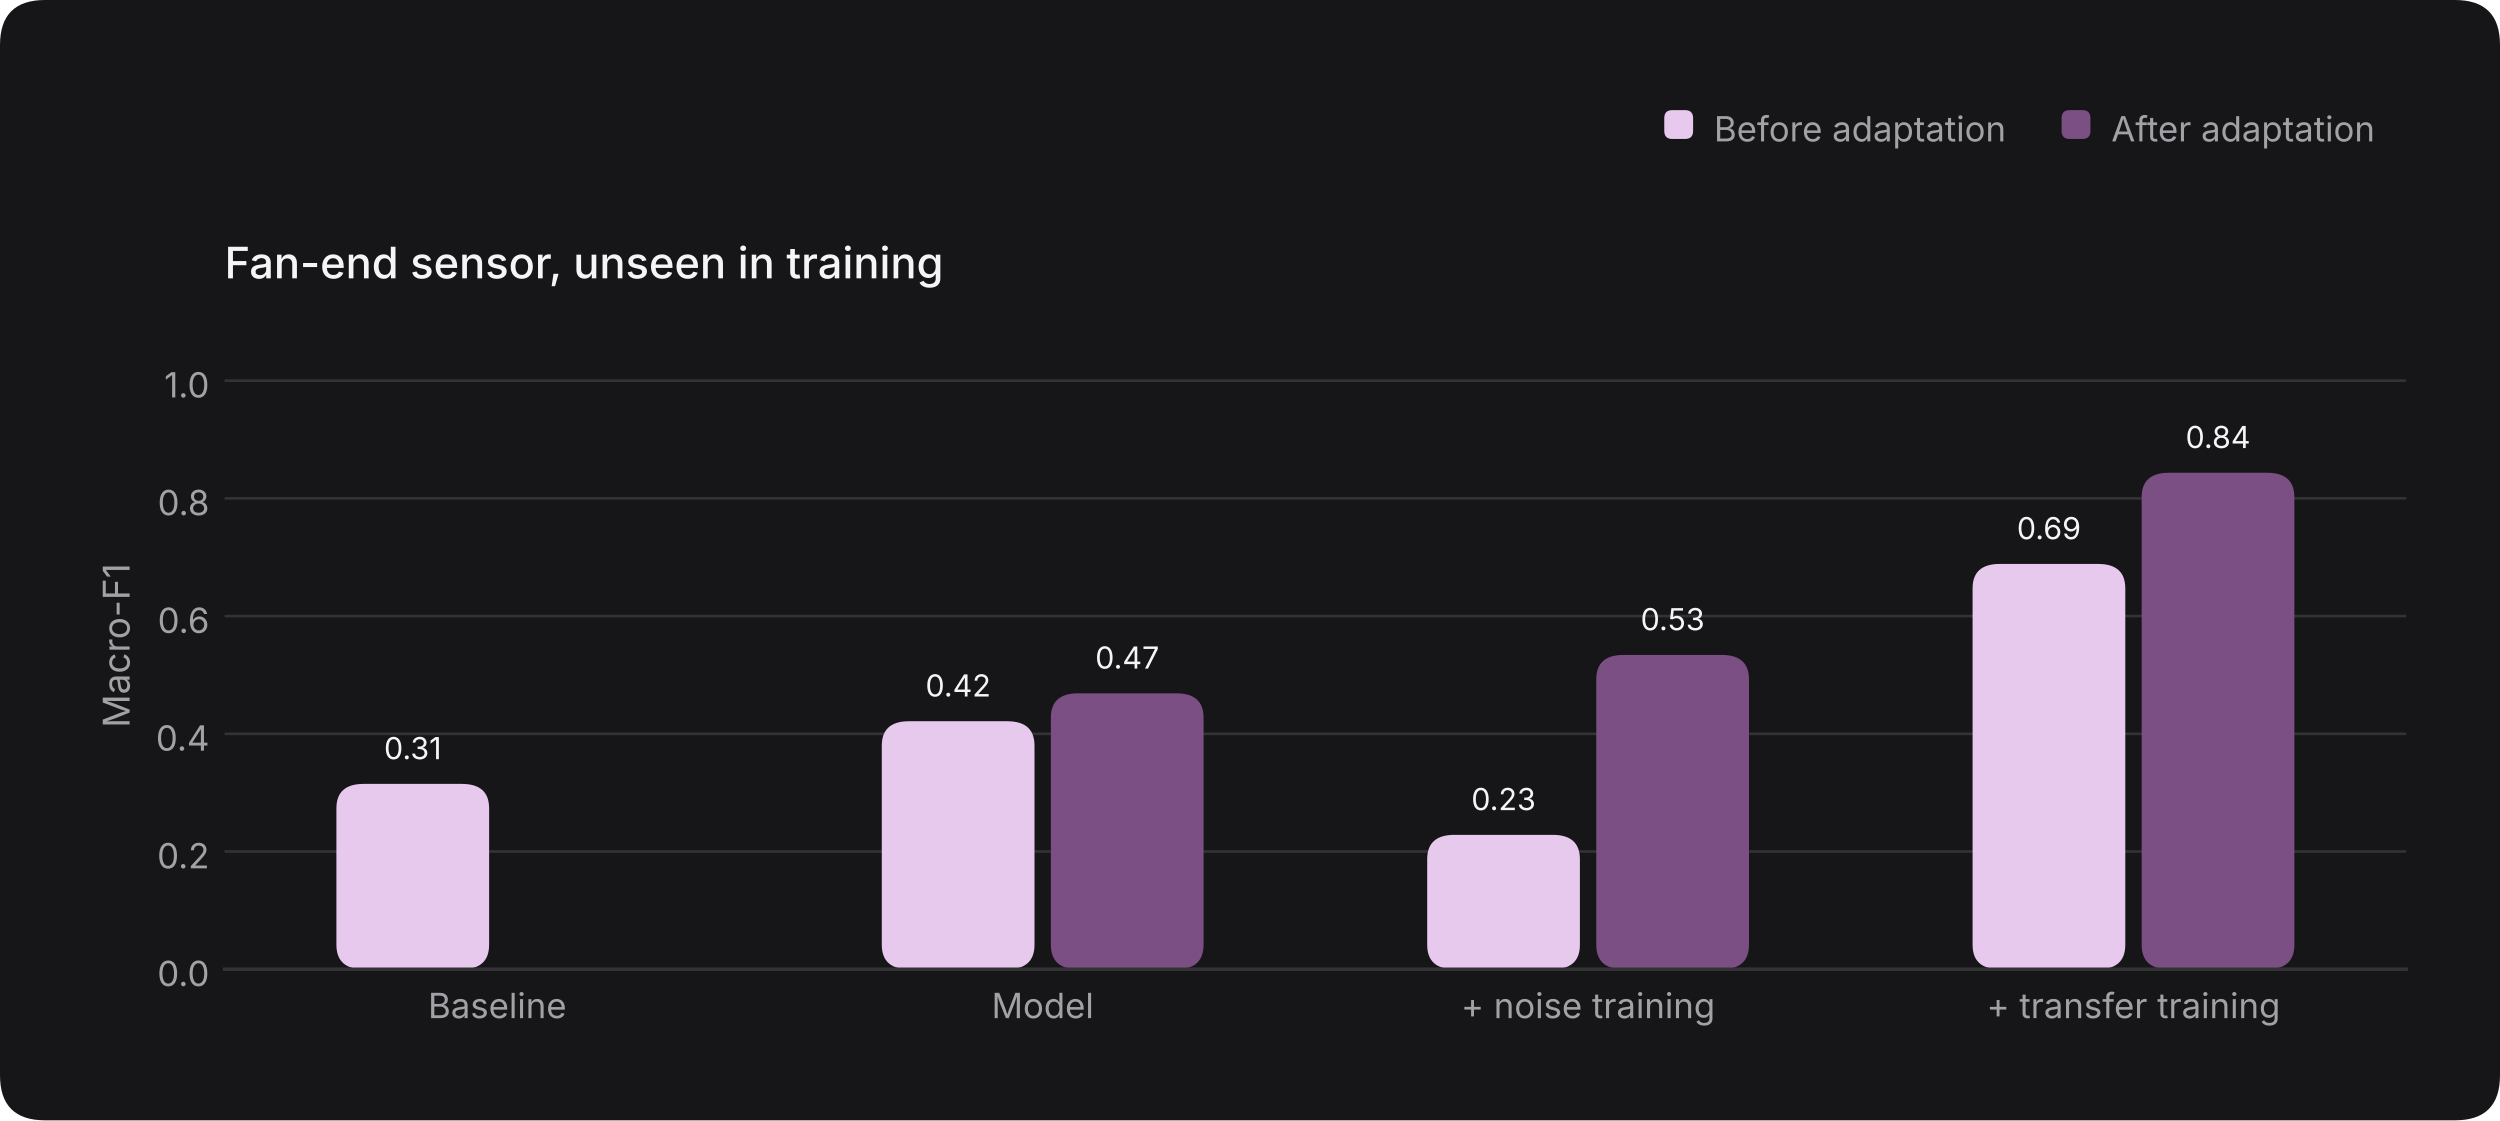
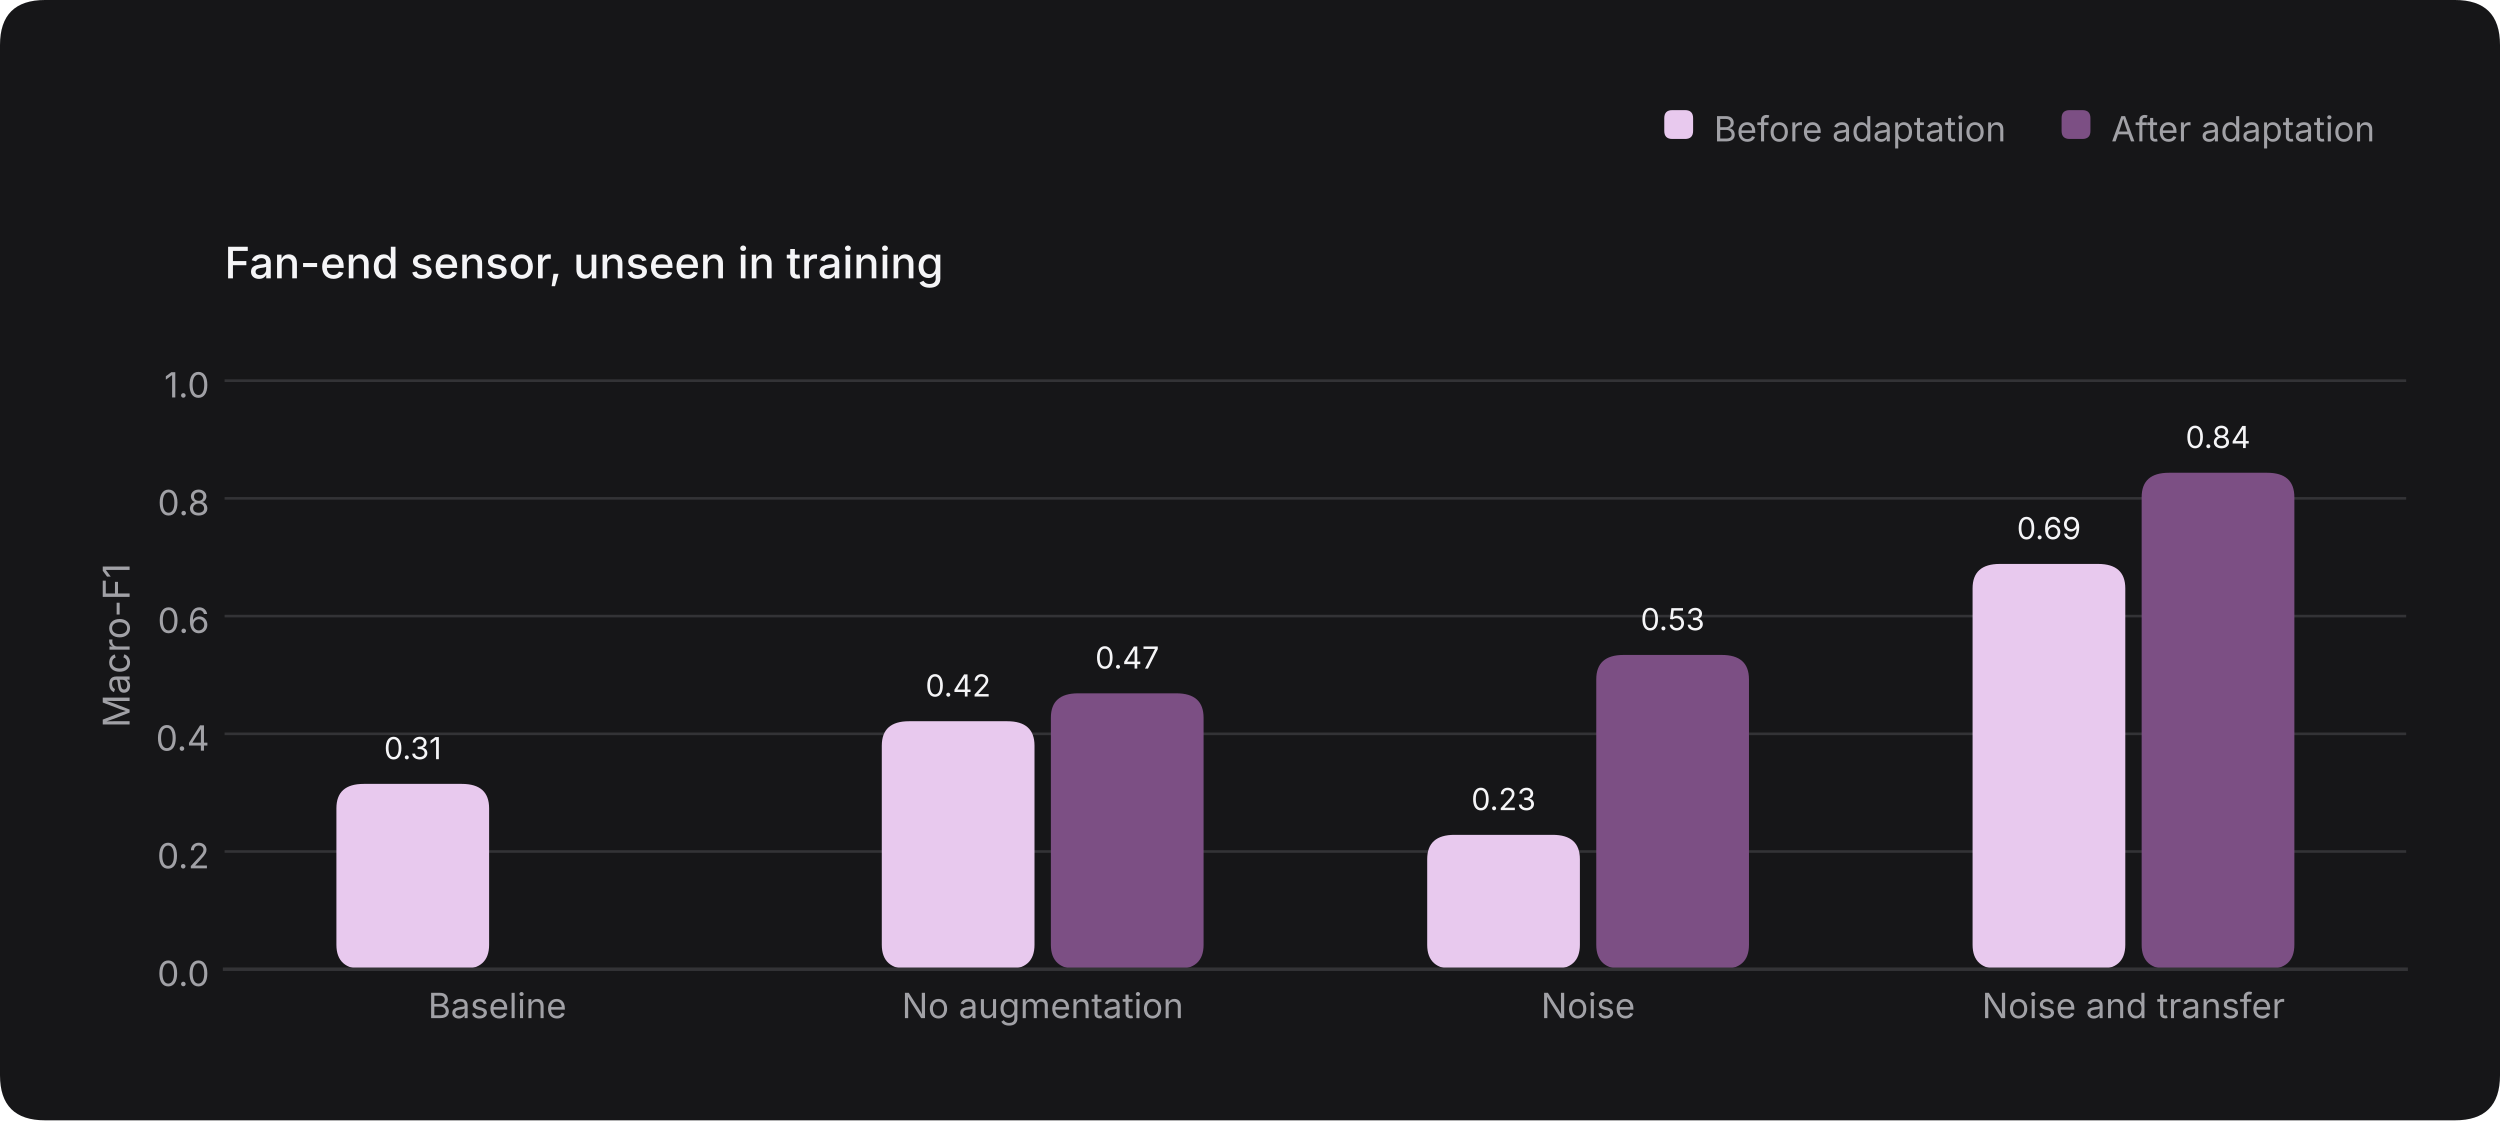
<svg xmlns="http://www.w3.org/2000/svg" xmlns:xlink="http://www.w3.org/1999/xlink" width="575.503pt" height="257.899pt" viewBox="0 0 575.503 257.899" version="1.1">
  <defs>
    <style type="text/css">*{stroke-linejoin: round; stroke-linecap: butt}</style>
  </defs>
  <g id="figure_1">
    <g id="patch_1">
      <path d="M 0 257.899  L 575.503 257.899  L 575.503 0  L 0 0  L 0 257.899  z " style="fill: none; opacity: 0" />
    </g>
    <g id="patch_2">
      <path d="M 10.359 257.899  L 565.144 257.899  Q 575.503 257.899 575.503 247.54  L 575.503 10.359  Q 575.503 -0 565.144 -0  L 10.359 -0  Q 0 -0 0 10.359  L 0 247.54  Q 0 257.899 10.359 257.899  z " style="fill: #161618" />
    </g>
    <g id="axes_1">
      <g id="patch_3">
        <path d="M 51.703 223.12  L 553.903 223.12  L 553.903 74.08  L 51.703 74.08  L 51.703 223.12  z " style="fill: none; opacity: 0" />
      </g>
      <g id="matplotlib.axis_1">
        <g id="xtick_1">
          <g id="line2d_1" />
          <g id="text_1">
            <g style="fill: #a1a1a6" transform="translate(98.53904 234.3697) scale(0.08 -0.08)">
              <defs>
                <path id="Inter-Regular-41" d="M 563 0  L 2266 0  C 3363 0 3825 538 3825 1241  C 3825 1972 3316 2372 2881 2400  L 2881 2444  C 3288 2553 3644 2825 3644 3422  C 3644 4103 3184 4656 2213 4656  L 563 4656  L 563 0  z M 1156 525  L 1156 2113  L 2281 2113  C 2878 2113 3253 1713 3253 1247  C 3253 844 2975 525 2250 525  L 1156 525  z M 1156 2613  L 1156 4131  L 2200 4131  C 2803 4131 3075 3813 3075 3409  C 3075 2928 2681 2613 2181 2613  L 1156 2613  z " transform="scale(0.015625)" />
                <path id="Inter-Regular-1fc" d="M 1472 -81  C 2063 -81 2391 228 2509 475  L 2547 475  L 2547 0  L 3100 0  L 3100 2303  C 3100 3394 2259 3538 1791 3538  C 1250 3538 650 3344 381 2709  L 922 2531  C 1031 2775 1303 3044 1806 3044  C 2291 3044 2538 2794 2538 2359  L 2538 2341  C 2538 2081 2263 2100 1641 2022  C 994 1941 281 1794 281 994  C 281 306 809 -81 1472 -81  z M 1569 416  C 1150 416 847 603 847 966  C 847 1363 1206 1494 1616 1547  C 1831 1575 2444 1638 2538 1747  L 2538 1263  C 2538 834 2191 416 1569 416  z " transform="scale(0.015625)" />
                <path id="Inter-Regular-369" d="M 1681 -75  C 2500 -75 3059 372 3059 984  C 3059 1463 2763 1778 2128 1928  L 1600 2053  C 1191 2150 1013 2294 1013 2553  C 1013 2844 1325 3059 1741 3059  C 2191 3059 2388 2816 2484 2566  L 2994 2697  C 2834 3188 2456 3538 1738 3538  C 994 3538 444 3119 444 2519  C 444 2028 747 1716 1381 1566  L 1963 1428  C 2306 1347 2475 1188 2475 947  C 2475 659 2163 419 1675 419  C 1256 419 972 591 872 975  L 338 847  C 463 244 963 -75 1681 -75  z " transform="scale(0.015625)" />
                <path id="Inter-Regular-267" d="M 1963 -75  C 2678 -75 3200 284 3363 813  L 2819 963  C 2688 606 2378 425 1966 425  C 1347 425 922 825 894 1556  L 3419 1556  L 3419 1791  C 3419 3081 2638 3538 1897 3538  C 944 3538 325 2791 325 1719  C 325 644 950 -75 1963 -75  z M 897 2031  C 931 2566 1297 3038 1897 3038  C 2472 3038 2794 2625 2847 2031  L 897 2031  z " transform="scale(0.015625)" />
                <path id="Inter-Regular-2e2" d="M 1056 4656  L 494 4656  L 494 0  L 1056 0  L 1056 4656  z " transform="scale(0.015625)" />
                <path id="Inter-Regular-2b2" d="M 494 0  L 1056 0  L 1056 3494  L 494 3494  L 494 0  z M 778 4066  C 994 4066 1172 4231 1172 4438  C 1172 4644 994 4809 778 4809  C 566 4809 388 4644 388 4438  C 388 4231 566 4066 778 4066  z " transform="scale(0.015625)" />
                <path id="Inter-Regular-307" d="M 1056 2094  C 1056 2691 1434 3031 1938 3031  C 2425 3031 2725 2709 2725 2172  L 2725 0  L 3288 0  L 3288 2219  C 3288 3103 2813 3538 2106 3538  C 1638 3538 1263 3341 1038 2847  L 1034 3494  L 494 3494  L 494 0  L 1056 0  L 1056 2094  z " transform="scale(0.015625)" />
              </defs>
              <use xlink:href="#Inter-Regular-41" />
              <use xlink:href="#Inter-Regular-1fc" transform="translate(65.4375 0)" />
              <use xlink:href="#Inter-Regular-369" transform="translate(121.5938 0)" />
              <use xlink:href="#Inter-Regular-267" transform="translate(174.375 0)" />
              <use xlink:href="#Inter-Regular-2e2" transform="translate(232.6719 0)" />
              <use xlink:href="#Inter-Regular-2b2" transform="translate(256.8906 0)" />
              <use xlink:href="#Inter-Regular-307" transform="translate(281.1094 0)" />
              <use xlink:href="#Inter-Regular-267" transform="translate(340.1875 0)" />
            </g>
          </g>
        </g>
        <g id="xtick_2">
          <g id="line2d_2" />
          <g id="text_2">
-             <g style="fill: #a1a1a6" transform="translate(228.2665 234.3697) scale(0.08 -0.08)">
-               <defs>
-                 <path id="Inter-Regular-125" d="M 563 0  L 1128 0  L 1128 2659  C 1128 3019 1116 3569 1106 4013  C 1291 3466 1472 2922 1575 2659  L 2631 0  L 3147 0  L 4188 2659  C 4294 2931 4488 3491 4656 4022  C 4644 3538 4634 3003 4634 2659  L 4634 0  L 5219 0  L 5219 4656  L 4372 4656  L 3241 1719  C 3150 1484 3006 1025 2897 659  C 2788 1038 2641 1494 2553 1719  L 1406 4656  L 563 4656  L 563 0  z " transform="scale(0.015625)" />
+             <g style="fill: #a1a1a6" transform="translate(207.614 234.3697) scale(0.08 -0.08)">
+               <defs>
+                 <path id="Inter-Regular-12d" d="M 563 0  L 1159 0  L 1159 2656  C 1159 2881 1138 3347 1113 3944  C 1475 3297 1653 2984 1866 2650  L 3553 0  L 4259 0  L 4259 4656  L 3666 4656  L 3666 1800  C 3666 1550 3669 1153 3706 703  C 3494 1125 3281 1481 3156 1678  L 1263 4656  L 563 4656  L 563 0  z " transform="scale(0.015625)" />
                <path id="Inter-Regular-318" d="M 1916 -75  C 2869 -75 3513 647 3513 1725  C 3513 2819 2869 3538 1916 3538  C 966 3538 325 2819 325 1725  C 325 647 966 -75 1916 -75  z M 1916 428  C 1219 428 897 1038 897 1725  C 897 2422 1219 3034 1916 3034  C 2622 3034 2944 2419 2944 1725  C 2944 1038 2622 428 1916 428  z " transform="scale(0.015625)" />
-                 <path id="Inter-Regular-256" d="M 1803 -75  C 2469 -75 2703 347 2819 541  L 2881 541  L 2881 0  L 3425 0  L 3425 4656  L 2863 4656  L 2863 2934  L 2819 2934  C 2703 3119 2488 3538 1806 3538  C 934 3538 325 2844 325 1738  C 325 625 931 -75 1803 -75  z M 1888 428  C 1234 428 897 1009 897 1744  C 897 2469 1225 3034 1888 3034  C 2531 3034 2869 2516 2869 1744  C 2869 966 2522 428 1888 428  z " transform="scale(0.015625)" />
-               </defs>
-               <use xlink:href="#Inter-Regular-125" />
-               <use xlink:href="#Inter-Regular-318" transform="translate(90.32812 0)" />
-               <use xlink:href="#Inter-Regular-256" transform="translate(150.2969 0)" />
-               <use xlink:href="#Inter-Regular-267" transform="translate(211.5312 0)" />
-               <use xlink:href="#Inter-Regular-2e2" transform="translate(269.8281 0)" />
+                 <path id="Inter-Regular-6eb" transform="scale(0.015625)" />
+                 <path id="Inter-Regular-395" d="M 1678 -44  C 2138 -44 2519 144 2747 653  L 2747 0  L 3291 0  L 3291 3494  L 2725 3494  L 2725 1400  C 2725 803 2347 463 1847 463  C 1359 463 1056 784 1056 1322  L 1056 3494  L 494 3494  L 494 1275  C 494 391 972 -44 1678 -44  z " transform="scale(0.015625)" />
+                 <path id="Inter-Regular-293" d="M 1909 -1381  C 2759 -1381 3431 -994 3431 -91  L 3431 3494  L 2884 3494  L 2884 2934  L 2831 2934  C 2713 3122 2488 3538 1813 3538  C 941 3538 325 2844 325 1763  C 325 666 963 56 1800 56  C 2475 56 2697 441 2816 641  L 2869 641  L 2869 -59  C 2869 -634 2466 -891 1909 -891  C 1294 -891 1075 -578 928 -375  L 472 -669  C 688 -1053 1134 -1381 1909 -1381  z M 1894 556  C 1238 556 897 1056 897 1775  C 897 2472 1228 3034 1894 3034  C 2538 3034 2875 2516 2875 1775  C 2875 1013 2528 556 1894 556  z " transform="scale(0.015625)" />
+                 <path id="Inter-Regular-300" d="M 494 0  L 1056 0  L 1056 2200  C 1056 2756 1428 3044 1838 3044  C 2231 3044 2522 2784 2522 2397  L 2522 0  L 3084 0  L 3084 2281  C 3084 2722 3372 3044 3844 3044  C 4219 3044 4547 2844 4547 2341  L 4547 0  L 5113 0  L 5113 2356  C 5113 3166 4619 3556 4013 3556  C 3506 3556 3078 3284 2913 2844  C 2788 3275 2481 3556 2022 3556  C 1609 3556 1216 3325 1044 2853  L 1041 3494  L 494 3494  L 494 0  z " transform="scale(0.015625)" />
+                 <path id="Inter-Regular-37b" d="M 1869 3494  L 1150 3494  L 1150 4325  L 588 4325  L 588 3494  L 63 3494  L 63 3013  L 588 3013  L 588 863  C 588 291 944 -44 1547 -44  C 1691 -44 1850 -22 1966 19  L 1850 494  C 1756 475 1634 456 1563 456  C 1266 456 1150 594 1150 906  L 1150 3013  L 1869 3013  L 1869 3494  z " transform="scale(0.015625)" />
+               </defs>
+               <use xlink:href="#Inter-Regular-12d" />
+               <use xlink:href="#Inter-Regular-318" transform="translate(75.34375 0)" />
+               <use xlink:href="#Inter-Regular-6eb" transform="translate(135.3125 0)" />
+               <use xlink:href="#Inter-Regular-1fc" transform="translate(163.4375 0)" />
+               <use xlink:href="#Inter-Regular-395" transform="translate(219.5938 0)" />
+               <use xlink:href="#Inter-Regular-293" transform="translate(278.7188 0)" />
+               <use xlink:href="#Inter-Regular-300" transform="translate(340.0469 0)" />
+               <use xlink:href="#Inter-Regular-267" transform="translate(427.6406 0)" />
+               <use xlink:href="#Inter-Regular-307" transform="translate(485.9375 0)" />
+               <use xlink:href="#Inter-Regular-37b" transform="translate(545.0156 0)" />
+               <use xlink:href="#Inter-Regular-1fc" transform="translate(578.2188 0)" />
+               <use xlink:href="#Inter-Regular-37b" transform="translate(634.375 0)" />
+               <use xlink:href="#Inter-Regular-2b2" transform="translate(667.0938 0)" />
+               <use xlink:href="#Inter-Regular-318" transform="translate(691.3125 0)" />
+               <use xlink:href="#Inter-Regular-307" transform="translate(751.2812 0)" />
            </g>
          </g>
        </g>
        <g id="xtick_3">
          <g id="line2d_3" />
          <g id="text_3">
-             <g style="fill: #a1a1a6" transform="translate(336.3309 234.3697) scale(0.08 -0.08)">
-               <defs>
-                 <path id="Inter-Regular-5f4" d="M 1853 313  L 2381 313  L 2381 1575  L 3625 1575  L 3625 2072  L 2381 2072  L 2381 3331  L 1853 3331  L 1853 2072  L 609 2072  L 609 1575  L 1853 1575  L 1853 313  z " transform="scale(0.015625)" />
-                 <path id="Inter-Regular-6eb" transform="scale(0.015625)" />
-                 <path id="Inter-Regular-37b" d="M 1869 3494  L 1150 3494  L 1150 4325  L 588 4325  L 588 3494  L 63 3494  L 63 3013  L 588 3013  L 588 863  C 588 291 944 -44 1547 -44  C 1691 -44 1850 -22 1966 19  L 1850 494  C 1756 475 1634 456 1563 456  C 1266 456 1150 594 1150 906  L 1150 3013  L 1869 3013  L 1869 3494  z " transform="scale(0.015625)" />
-                 <path id="Inter-Regular-356" d="M 494 0  L 1056 0  L 1056 2188  C 1056 2659 1425 3000 1928 3000  C 2078 3000 2231 2975 2266 2969  L 2266 3534  C 2200 3538 2063 3544 1981 3544  C 1566 3544 1203 3309 1075 2956  L 1038 2956  L 1038 3494  L 494 3494  L 494 0  z " transform="scale(0.015625)" />
-                 <path id="Inter-Regular-293" d="M 1909 -1381  C 2759 -1381 3431 -994 3431 -91  L 3431 3494  L 2884 3494  L 2884 2934  L 2831 2934  C 2713 3122 2488 3538 1813 3538  C 941 3538 325 2844 325 1763  C 325 666 963 56 1800 56  C 2475 56 2697 441 2816 641  L 2869 641  L 2869 -59  C 2869 -634 2466 -891 1909 -891  C 1294 -891 1075 -578 928 -375  L 472 -669  C 688 -1053 1134 -1381 1909 -1381  z M 1894 556  C 1238 556 897 1056 897 1775  C 897 2472 1228 3034 1894 3034  C 2538 3034 2875 2516 2875 1775  C 2875 1013 2528 556 1894 556  z " transform="scale(0.015625)" />
-               </defs>
-               <use xlink:href="#Inter-Regular-5f4" />
-               <use xlink:href="#Inter-Regular-6eb" transform="translate(66.15625 0)" />
-               <use xlink:href="#Inter-Regular-307" transform="translate(94.28125 0)" />
-               <use xlink:href="#Inter-Regular-318" transform="translate(153.3594 0)" />
-               <use xlink:href="#Inter-Regular-2b2" transform="translate(213.3281 0)" />
-               <use xlink:href="#Inter-Regular-369" transform="translate(237.5469 0)" />
-               <use xlink:href="#Inter-Regular-267" transform="translate(290.3281 0)" />
-               <use xlink:href="#Inter-Regular-6eb" transform="translate(348.625 0)" />
-               <use xlink:href="#Inter-Regular-37b" transform="translate(376.75 0)" />
-               <use xlink:href="#Inter-Regular-356" transform="translate(409.4688 0)" />
-               <use xlink:href="#Inter-Regular-1fc" transform="translate(447.1094 0)" />
-               <use xlink:href="#Inter-Regular-2b2" transform="translate(503.2656 0)" />
-               <use xlink:href="#Inter-Regular-307" transform="translate(527.4844 0)" />
-               <use xlink:href="#Inter-Regular-2b2" transform="translate(586.5625 0)" />
-               <use xlink:href="#Inter-Regular-307" transform="translate(610.7812 0)" />
-               <use xlink:href="#Inter-Regular-293" transform="translate(669.8594 0)" />
+             <g style="fill: #a1a1a6" transform="translate(354.754 234.3697) scale(0.08 -0.08)">
+               <use xlink:href="#Inter-Regular-12d" />
+               <use xlink:href="#Inter-Regular-318" transform="translate(75.34375 0)" />
+               <use xlink:href="#Inter-Regular-2b2" transform="translate(135.3125 0)" />
+               <use xlink:href="#Inter-Regular-369" transform="translate(159.5312 0)" />
+               <use xlink:href="#Inter-Regular-267" transform="translate(212.3125 0)" />
            </g>
          </g>
        </g>
        <g id="xtick_4">
          <g id="line2d_4" />
          <g id="text_4">
-             <g style="fill: #a1a1a6" transform="translate(457.3184 234.3697) scale(0.08 -0.08)">
-               <defs>
+             <g style="fill: #a1a1a6" transform="translate(456.259 234.3697) scale(0.08 -0.08)">
+               <defs>
+                 <path id="Inter-Regular-256" d="M 1803 -75  C 2469 -75 2703 347 2819 541  L 2881 541  L 2881 0  L 3425 0  L 3425 4656  L 2863 4656  L 2863 2934  L 2819 2934  C 2703 3119 2488 3538 1806 3538  C 934 3538 325 2844 325 1738  C 325 625 931 -75 1803 -75  z M 1888 428  C 1234 428 897 1009 897 1744  C 897 2469 1225 3034 1888 3034  C 2531 3034 2869 2516 2869 1744  C 2869 966 2522 428 1888 428  z " transform="scale(0.015625)" />
+                 <path id="Inter-Regular-356" d="M 494 0  L 1056 0  L 1056 2188  C 1056 2659 1425 3000 1928 3000  C 2078 3000 2231 2975 2266 2969  L 2266 3534  C 2200 3538 2063 3544 1981 3544  C 1566 3544 1203 3309 1075 2956  L 1038 2956  L 1038 3494  L 494 3494  L 494 0  z " transform="scale(0.015625)" />
                <path id="Inter-Regular-288" d="M 2119 3494  L 1313 3494  L 1313 3834  C 1313 4172 1463 4353 1809 4353  C 1966 4353 2053 4319 2113 4300  L 2269 4781  C 2184 4819 2009 4875 1744 4875  C 1234 4875 750 4566 750 3959  L 750 3494  L 63 3494  L 63 3013  L 750 3013  L 750 0  L 1313 0  L 1313 3013  L 2119 3013  L 2119 3494  z " transform="scale(0.015625)" />
              </defs>
-               <use xlink:href="#Inter-Regular-5f4" />
-               <use xlink:href="#Inter-Regular-6eb" transform="translate(66.15625 0)" />
-               <use xlink:href="#Inter-Regular-37b" transform="translate(94.28125 0)" />
-               <use xlink:href="#Inter-Regular-356" transform="translate(127 0)" />
-               <use xlink:href="#Inter-Regular-1fc" transform="translate(164.6406 0)" />
-               <use xlink:href="#Inter-Regular-307" transform="translate(220.7969 0)" />
-               <use xlink:href="#Inter-Regular-369" transform="translate(279.875 0)" />
-               <use xlink:href="#Inter-Regular-288" transform="translate(332.6562 0)" />
-               <use xlink:href="#Inter-Regular-267" transform="translate(366.75 0)" />
-               <use xlink:href="#Inter-Regular-356" transform="translate(425.0469 0)" />
-               <use xlink:href="#Inter-Regular-6eb" transform="translate(462.6875 0)" />
-               <use xlink:href="#Inter-Regular-37b" transform="translate(490.8125 0)" />
-               <use xlink:href="#Inter-Regular-356" transform="translate(523.5312 0)" />
-               <use xlink:href="#Inter-Regular-1fc" transform="translate(561.1719 0)" />
-               <use xlink:href="#Inter-Regular-2b2" transform="translate(617.3281 0)" />
-               <use xlink:href="#Inter-Regular-307" transform="translate(641.5469 0)" />
-               <use xlink:href="#Inter-Regular-2b2" transform="translate(700.625 0)" />
-               <use xlink:href="#Inter-Regular-307" transform="translate(724.8438 0)" />
-               <use xlink:href="#Inter-Regular-293" transform="translate(783.9219 0)" />
+               <use xlink:href="#Inter-Regular-12d" />
+               <use xlink:href="#Inter-Regular-318" transform="translate(75.34375 0)" />
+               <use xlink:href="#Inter-Regular-2b2" transform="translate(135.3125 0)" />
+               <use xlink:href="#Inter-Regular-369" transform="translate(159.5312 0)" />
+               <use xlink:href="#Inter-Regular-267" transform="translate(212.3125 0)" />
+               <use xlink:href="#Inter-Regular-6eb" transform="translate(270.6094 0)" />
+               <use xlink:href="#Inter-Regular-1fc" transform="translate(298.7344 0)" />
+               <use xlink:href="#Inter-Regular-307" transform="translate(354.8906 0)" />
+               <use xlink:href="#Inter-Regular-256" transform="translate(413.9688 0)" />
+               <use xlink:href="#Inter-Regular-6eb" transform="translate(475.2031 0)" />
+               <use xlink:href="#Inter-Regular-37b" transform="translate(503.3281 0)" />
+               <use xlink:href="#Inter-Regular-356" transform="translate(536.0469 0)" />
+               <use xlink:href="#Inter-Regular-1fc" transform="translate(573.6875 0)" />
+               <use xlink:href="#Inter-Regular-307" transform="translate(629.8438 0)" />
+               <use xlink:href="#Inter-Regular-369" transform="translate(688.9219 0)" />
+               <use xlink:href="#Inter-Regular-288" transform="translate(741.7031 0)" />
+               <use xlink:href="#Inter-Regular-267" transform="translate(775.7969 0)" />
+               <use xlink:href="#Inter-Regular-356" transform="translate(834.0938 0)" />
            </g>
          </g>
        </g>
      </g>
      <g id="matplotlib.axis_2">
        <g id="ytick_1">
          <g id="line2d_5">
-             <path d="M 51.703 223.12  L 553.903 223.12  " clip-path="url(#p88cd6e8838)" style="fill: none; stroke: #333336; stroke-width: 0.6; stroke-linecap: square" />
+             <path d="M 51.703 223.12  L 553.903 223.12  " clip-path="url(#p6685d595dc)" style="fill: none; stroke: #333336; stroke-width: 0.6; stroke-linecap: square" />
          </g>
          <g id="line2d_6" />
          <g id="text_5">
            <g style="fill: #a1a1a6" transform="translate(36.20842 226.9947) scale(0.08 -0.08)">
              <defs>
                <path id="Inter-Regular-53f" d="M 2019 -63  C 3059 -63 3656 809 3656 2325  C 3656 3834 3050 4719 2019 4719  C 988 4719 381 3834 381 2325  C 381 806 981 -63 2019 -63  z M 2019 456  C 1338 456 953 1144 953 2325  C 953 3509 1338 4203 2019 4203  C 2700 4203 3084 3513 3084 2325  C 3084 1144 2700 456 2019 456  z " transform="scale(0.015625)" />
                <path id="Inter-Regular-5e0" d="M 922 -41  C 1156 -41 1344 147 1344 381  C 1344 616 1156 803 922 803  C 688 803 500 616 500 381  C 500 147 688 -41 922 -41  z " transform="scale(0.015625)" />
              </defs>
              <use xlink:href="#Inter-Regular-53f" />
              <use xlink:href="#Inter-Regular-5e0" transform="translate(60.5625 0)" />
              <use xlink:href="#Inter-Regular-53f" transform="translate(86.84375 0)" />
            </g>
          </g>
        </g>
        <g id="ytick_2">
          <g id="line2d_7">
-             <path d="M 51.703 196.022  L 553.903 196.022  " clip-path="url(#p88cd6e8838)" style="fill: none; stroke: #333336; stroke-width: 0.6; stroke-linecap: square" />
+             <path d="M 51.703 196.022  L 553.903 196.022  " clip-path="url(#p6685d595dc)" style="fill: none; stroke: #333336; stroke-width: 0.6; stroke-linecap: square" />
          </g>
          <g id="line2d_8" />
          <g id="text_6">
            <g style="fill: #a1a1a6" transform="translate(36.17467 199.8965) scale(0.08 -0.08)">
              <defs>
                <path id="Inter-Regular-541" d="M 481 0  L 3447 0  L 3447 522  L 1300 522  L 1300 559  L 2319 1644  C 3141 2519 3369 2916 3369 3419  C 3369 4147 2778 4719 1947 4719  C 1119 4719 494 4159 494 3334  L 1063 3334  C 1063 3859 1400 4203 1931 4203  C 2428 4203 2806 3900 2806 3413  C 2806 2984 2544 2666 2028 2106  L 481 428  L 481 0  z " transform="scale(0.015625)" />
              </defs>
              <use xlink:href="#Inter-Regular-53f" />
              <use xlink:href="#Inter-Regular-5e0" transform="translate(60.5625 0)" />
              <use xlink:href="#Inter-Regular-541" transform="translate(89.375 0)" />
            </g>
          </g>
        </g>
        <g id="ytick_3">
          <g id="line2d_9">
-             <path d="M 51.703 168.923  L 553.903 168.923  " clip-path="url(#p88cd6e8838)" style="fill: none; stroke: #333336; stroke-width: 0.6; stroke-linecap: square" />
+             <path d="M 51.703 168.923  L 553.903 168.923  " clip-path="url(#p6685d595dc)" style="fill: none; stroke: #333336; stroke-width: 0.6; stroke-linecap: square" />
          </g>
          <g id="line2d_10" />
          <g id="text_7">
            <g style="fill: #a1a1a6" transform="translate(35.88592 172.7983) scale(0.08 -0.08)">
              <defs>
                <path id="Inter-Regular-544" d="M 375 947  L 2566 947  L 2566 0  L 3134 0  L 3134 947  L 3766 947  L 3766 1469  L 3134 1469  L 3134 4656  L 2413 4656  L 375 1431  L 375 947  z M 2569 1469  L 1009 1469  L 1009 1506  L 2531 3913  L 2569 3913  L 2569 1469  z " transform="scale(0.015625)" />
              </defs>
              <use xlink:href="#Inter-Regular-53f" />
              <use xlink:href="#Inter-Regular-5e0" transform="translate(60.5625 0)" />
              <use xlink:href="#Inter-Regular-544" transform="translate(89.375 0)" />
            </g>
          </g>
        </g>
        <g id="ytick_4">
          <g id="line2d_11">
-             <path d="M 51.703 141.825  L 553.903 141.825  " clip-path="url(#p88cd6e8838)" style="fill: none; stroke: #333336; stroke-width: 0.6; stroke-linecap: square" />
+             <path d="M 51.703 141.825  L 553.903 141.825  " clip-path="url(#p6685d595dc)" style="fill: none; stroke: #333336; stroke-width: 0.6; stroke-linecap: square" />
          </g>
          <g id="line2d_12" />
          <g id="text_8">
            <g style="fill: #a1a1a6" transform="translate(36.29467 145.7001) scale(0.08 -0.08)">
              <defs>
                <path id="Inter-Regular-547" d="M 2019 -63  C 2969 -63 3588 634 3588 1503  C 3588 2403 2925 3044 2128 3044  C 1644 3044 1231 2813 981 2425  L 944 2425  C 944 3544 1375 4194 2091 4194  C 2575 4194 2866 3888 2969 3484  L 3550 3484  C 3438 4216 2872 4719 2091 4719  C 1034 4719 381 3788 381 2150  C 381 434 1241 -63 2019 -63  z M 2019 459  C 1447 459 1028 947 1028 1497  C 1028 2041 1469 2528 2034 2528  C 2597 2528 3013 2072 3013 1503  C 3013 922 2578 459 2019 459  z " transform="scale(0.015625)" />
              </defs>
              <use xlink:href="#Inter-Regular-53f" />
              <use xlink:href="#Inter-Regular-5e0" transform="translate(60.5625 0)" />
              <use xlink:href="#Inter-Regular-547" transform="translate(86.84375 0)" />
            </g>
          </g>
        </g>
        <g id="ytick_5">
          <g id="line2d_13">
-             <path d="M 51.703 114.727  L 553.903 114.727  " clip-path="url(#p88cd6e8838)" style="fill: none; stroke: #333336; stroke-width: 0.6; stroke-linecap: square" />
+             <path d="M 51.703 114.727  L 553.903 114.727  " clip-path="url(#p6685d595dc)" style="fill: none; stroke: #333336; stroke-width: 0.6; stroke-linecap: square" />
          </g>
          <g id="line2d_14" />
          <g id="text_9">
            <g style="fill: #a1a1a6" transform="translate(36.28467 118.602) scale(0.08 -0.08)">
              <defs>
                <path id="Inter-Regular-549" d="M 1978 -63  C 2916 -63 3578 478 3578 1238  C 3578 1825 3175 2325 2669 2419  L 2669 2444  C 3109 2559 3403 2988 3403 3481  C 3403 4191 2794 4719 1978 4719  C 1150 4719 550 4191 550 3481  C 550 2988 838 2559 1291 2444  L 1291 2419  C 769 2325 381 1825 381 1238  C 381 478 1031 -63 1978 -63  z M 1978 453  C 1350 453 966 775 966 1269  C 966 1784 1391 2153 1978 2153  C 2553 2153 2984 1784 2984 1269  C 2984 775 2594 453 1978 453  z M 1978 2650  C 1475 2650 1125 2966 1125 3438  C 1125 3903 1463 4206 1978 4206  C 2484 4206 2828 3903 2828 3438  C 2828 2966 2469 2650 1978 2650  z " transform="scale(0.015625)" />
              </defs>
              <use xlink:href="#Inter-Regular-53f" />
              <use xlink:href="#Inter-Regular-5e0" transform="translate(60.5625 0)" />
              <use xlink:href="#Inter-Regular-549" transform="translate(87.125 0)" />
            </g>
          </g>
        </g>
        <g id="ytick_6">
          <g id="line2d_15">
-             <path d="M 51.703 87.629  L 553.903 87.629  " clip-path="url(#p88cd6e8838)" style="fill: none; stroke: #333336; stroke-width: 0.6; stroke-linecap: square" />
+             <path d="M 51.703 87.629  L 553.903 87.629  " clip-path="url(#p6685d595dc)" style="fill: none; stroke: #333336; stroke-width: 0.6; stroke-linecap: square" />
          </g>
          <g id="line2d_16" />
          <g id="text_10">
            <g style="fill: #a1a1a6" transform="translate(37.79967 91.50378) scale(0.08 -0.08)">
              <defs>
                <path id="Inter-Regular-540" d="M 2041 4656  L 1313 4656  L 300 3909  L 300 3272  L 1425 4106  L 1456 4106  L 1456 0  L 2041 0  L 2041 4656  z " transform="scale(0.015625)" />
              </defs>
              <use xlink:href="#Inter-Regular-540" />
              <use xlink:href="#Inter-Regular-5e0" transform="translate(40.67188 0)" />
              <use xlink:href="#Inter-Regular-53f" transform="translate(66.95312 0)" />
            </g>
          </g>
        </g>
        <g id="text_11">
          <g style="fill: #a1a1a6" transform="translate(29.83563 167.5235) rotate(-90) scale(0.085 -0.085)">
            <defs>
+               <path id="Inter-Regular-125" d="M 563 0  L 1128 0  L 1128 2659  C 1128 3019 1116 3569 1106 4013  C 1291 3466 1472 2922 1575 2659  L 2631 0  L 3147 0  L 4188 2659  C 4294 2931 4488 3491 4656 4022  C 4644 3538 4634 3003 4634 2659  L 4634 0  L 5219 0  L 5219 4656  L 4372 4656  L 3241 1719  C 3150 1484 3006 1025 2897 659  C 2788 1038 2641 1494 2553 1719  L 1406 4656  L 563 4656  L 563 0  z " transform="scale(0.015625)" />
              <path id="Inter-Regular-24b" d="M 1916 -75  C 2600 -75 3156 297 3344 919  L 2806 1072  C 2703 694 2384 428 1916 428  C 1219 428 897 1038 897 1725  C 897 2422 1219 3034 1916 3034  C 2375 3034 2688 2778 2791 2419  L 3331 2572  C 3141 3181 2591 3538 1916 3538  C 966 3538 325 2819 325 1725  C 325 647 966 -75 1916 -75  z " transform="scale(0.015625)" />
              <path id="Inter-Regular-5b5" d="M 2494 2247  L 450 2247  L 450 1728  L 2494 1728  L 2494 2247  z " transform="scale(0.015625)" />
              <path id="Inter-Regular-89" d="M 563 0  L 1156 0  L 1156 2013  L 3166 2013  L 3166 2538  L 1156 2538  L 1156 4131  L 3378 4131  L 3378 4656  L 563 4656  L 563 0  z " transform="scale(0.015625)" />
            </defs>
            <use xlink:href="#Inter-Regular-125" />
            <use xlink:href="#Inter-Regular-1fc" transform="translate(90.32812 0)" />
            <use xlink:href="#Inter-Regular-24b" transform="translate(146.4844 0)" />
            <use xlink:href="#Inter-Regular-356" transform="translate(203.6094 0)" />
            <use xlink:href="#Inter-Regular-318" transform="translate(239.5938 0)" />
            <use xlink:href="#Inter-Regular-5b5" transform="translate(299.5625 0)" />
            <use xlink:href="#Inter-Regular-89" transform="translate(345.5625 0)" />
            <use xlink:href="#Inter-Regular-540" transform="translate(404.5938 0)" />
          </g>
        </g>
      </g>
      <g id="patch_4">
-         <path d="M 83.719 223.12  L 106.318 223.12  Q 112.595 223.12 112.595 217.494  L 112.595 186.079  Q 112.595 180.454 106.318 180.454  L 83.719 180.454  Q 77.441 180.454 77.441 186.079  L 77.441 217.494  Q 77.441 223.12 83.719 223.12  z " clip-path="url(#p88cd6e8838)" style="fill: #e8c9ee" />
+         <path d="M 83.719 223.12  L 106.318 223.12  Q 112.595 223.12 112.595 217.494  L 112.595 186.079  Q 112.595 180.454 106.318 180.454  L 83.719 180.454  Q 77.441 180.454 77.441 186.079  L 77.441 217.494  Q 77.441 223.12 83.719 223.12  z " clip-path="url(#p6685d595dc)" style="fill: #e8c9ee" />
      </g>
      <g id="patch_5">
-         <path d="M 209.269 223.12  L 231.868 223.12  Q 238.145 223.12 238.145 217.494  L 238.145 171.652  Q 238.145 166.027 231.868 166.027  L 209.269 166.027  Q 202.991 166.027 202.991 171.652  L 202.991 217.494  Q 202.991 223.12 209.269 223.12  z " clip-path="url(#p88cd6e8838)" style="fill: #e8c9ee" />
+         <path d="M 209.269 223.12  L 231.868 223.12  Q 238.145 223.12 238.145 217.494  L 238.145 171.652  Q 238.145 166.027 231.868 166.027  L 209.269 166.027  Q 202.991 166.027 202.991 171.652  L 202.991 217.494  Q 202.991 223.12 209.269 223.12  z " clip-path="url(#p6685d595dc)" style="fill: #e8c9ee" />
      </g>
      <g id="patch_6">
-         <path d="M 334.819 223.12  L 357.418 223.12  Q 363.695 223.12 363.695 217.494  L 363.695 197.806  Q 363.695 192.18 357.418 192.18  L 334.819 192.18  Q 328.541 192.18 328.541 197.806  L 328.541 217.494  Q 328.541 223.12 334.819 223.12  z " clip-path="url(#p88cd6e8838)" style="fill: #e8c9ee" />
+         <path d="M 334.819 223.12  L 357.418 223.12  Q 363.695 223.12 363.695 217.494  L 363.695 197.806  Q 363.695 192.18 357.418 192.18  L 334.819 192.18  Q 328.541 192.18 328.541 197.806  L 328.541 217.494  Q 328.541 223.12 334.819 223.12  z " clip-path="url(#p6685d595dc)" style="fill: #e8c9ee" />
      </g>
      <g id="patch_7">
-         <path d="M 460.369 223.12  L 482.968 223.12  Q 489.245 223.12 489.245 217.494  L 489.245 135.443  Q 489.245 129.817 482.968 129.817  L 460.369 129.817  Q 454.091 129.817 454.091 135.443  L 454.091 217.494  Q 454.091 223.12 460.369 223.12  z " clip-path="url(#p88cd6e8838)" style="fill: #e8c9ee" />
+         <path d="M 460.369 223.12  L 482.968 223.12  Q 489.245 223.12 489.245 217.494  L 489.245 135.443  Q 489.245 129.817 482.968 129.817  L 460.369 129.817  Q 454.091 129.817 454.091 135.443  L 454.091 217.494  Q 454.091 223.12 460.369 223.12  z " clip-path="url(#p6685d595dc)" style="fill: #e8c9ee" />
      </g>
      <g id="patch_8">
-         <path d="M 248.189 223.12  L 270.788 223.12  Q 277.066 223.12 277.066 217.494  L 277.066 165.227  Q 277.066 159.602 270.788 159.602  L 248.189 159.602  Q 241.912 159.602 241.912 165.227  L 241.912 217.494  Q 241.912 223.12 248.189 223.12  z " clip-path="url(#p88cd6e8838)" style="fill: #7c4f84" />
+         <path d="M 248.189 223.12  L 270.788 223.12  Q 277.066 223.12 277.066 217.494  L 277.066 165.227  Q 277.066 159.602 270.788 159.602  L 248.189 159.602  Q 241.912 159.602 241.912 165.227  L 241.912 217.494  Q 241.912 223.12 248.189 223.12  z " clip-path="url(#p6685d595dc)" style="fill: #7c4f84" />
      </g>
      <g id="patch_9">
-         <path d="M 373.739 223.12  L 396.338 223.12  Q 402.616 223.12 402.616 217.494  L 402.616 156.393  Q 402.616 150.768 396.338 150.768  L 373.739 150.768  Q 367.462 150.768 367.462 156.393  L 367.462 217.494  Q 367.462 223.12 373.739 223.12  z " clip-path="url(#p88cd6e8838)" style="fill: #7c4f84" />
+         <path d="M 373.739 223.12  L 396.338 223.12  Q 402.616 223.12 402.616 217.494  L 402.616 156.393  Q 402.616 150.768 396.338 150.768  L 373.739 150.768  Q 367.462 150.768 367.462 156.393  L 367.462 217.494  Q 367.462 223.12 373.739 223.12  z " clip-path="url(#p6685d595dc)" style="fill: #7c4f84" />
      </g>
      <g id="patch_10">
-         <path d="M 499.289 223.12  L 521.888 223.12  Q 528.166 223.12 528.166 217.494  L 528.166 114.455  Q 528.166 108.83 521.888 108.83  L 499.289 108.83  Q 493.012 108.83 493.012 114.455  L 493.012 217.494  Q 493.012 223.12 499.289 223.12  z " clip-path="url(#p88cd6e8838)" style="fill: #7c4f84" />
+         <path d="M 499.289 223.12  L 521.888 223.12  Q 528.166 223.12 528.166 217.494  L 528.166 114.455  Q 528.166 108.83 521.888 108.83  L 499.289 108.83  Q 493.012 108.83 493.012 114.455  L 493.012 217.494  Q 493.012 223.12 499.289 223.12  z " clip-path="url(#p6685d595dc)" style="fill: #7c4f84" />
      </g>
      <g id="patch_11">
        <path d="M 51.703 223.12  L 553.903 223.12  " style="fill: none; stroke: #333336; stroke-width: 0.8; stroke-linejoin: miter; stroke-linecap: square" />
      </g>
      <g id="text_12">
        <g style="fill: #f5f5f7" transform="translate(88.39879 174.7651) scale(0.07 -0.07)">
          <defs>
            <path id="Inter-Regular-543" d="M 1984 -63  C 2897 -63 3572 503 3572 1266  C 3572 1853 3225 2284 2631 2381  L 2631 2419  C 3106 2559 3403 2944 3403 3469  C 3403 4131 2872 4719 2003 4719  C 1184 4719 516 4216 491 3484  L 1063 3484  C 1081 3938 1516 4203 1991 4203  C 2497 4203 2822 3900 2822 3438  C 2822 2956 2447 2644 1903 2644  L 1525 2644  L 1525 2128  L 1903 2128  C 2594 2128 2984 1775 2984 1272  C 2984 788 2559 459 1975 459  C 1444 459 1025 731 991 1175  L 391 1175  C 422 438 1072 -63 1984 -63  z " transform="scale(0.015625)" />
          </defs>
          <use xlink:href="#Inter-Regular-53f" />
          <use xlink:href="#Inter-Regular-5e0" transform="translate(60.5625 0)" />
          <use xlink:href="#Inter-Regular-543" transform="translate(86.6875 0)" />
          <use xlink:href="#Inter-Regular-540" transform="translate(148.4531 0)" />
        </g>
      </g>
      <g id="text_13">
        <g style="fill: #f5f5f7" transform="translate(213.0448 160.3387) scale(0.07 -0.07)">
          <use xlink:href="#Inter-Regular-53f" />
          <use xlink:href="#Inter-Regular-5e0" transform="translate(60.5625 0)" />
          <use xlink:href="#Inter-Regular-544" transform="translate(89.375 0)" />
          <use xlink:href="#Inter-Regular-541" transform="translate(153.9688 0)" />
        </g>
      </g>
      <g id="text_14">
        <g style="fill: #f5f5f7" transform="translate(338.6938 186.4919) scale(0.07 -0.07)">
          <use xlink:href="#Inter-Regular-53f" />
          <use xlink:href="#Inter-Regular-5e0" transform="translate(60.5625 0)" />
          <use xlink:href="#Inter-Regular-541" transform="translate(89.375 0)" />
          <use xlink:href="#Inter-Regular-543" transform="translate(150.3594 0)" />
        </g>
      </g>
      <g id="text_15">
        <g style="fill: #f5f5f7" transform="translate(464.2875 124.1288) scale(0.07 -0.07)">
          <defs>
            <path id="Inter-Regular-54a" d="M 1884 -63  C 2938 -63 3588 866 3588 2513  C 3588 4225 2728 4706 1963 4719  C 1006 4734 381 4025 381 3156  C 381 2259 1044 1616 1847 1616  C 2334 1616 2744 1856 2994 2238  L 3031 2238  C 3031 1109 2594 463 1884 463  C 1394 463 1103 772 1006 1184  L 419 1184  C 528 441 1094 -63 1884 -63  z M 1934 2134  C 1372 2134 963 2588 963 3159  C 963 3734 1391 4197 1953 4197  C 2525 4197 2947 3706 2947 3172  C 2947 2625 2500 2134 1934 2134  z " transform="scale(0.015625)" />
          </defs>
          <use xlink:href="#Inter-Regular-53f" />
          <use xlink:href="#Inter-Regular-5e0" transform="translate(60.5625 0)" />
          <use xlink:href="#Inter-Regular-547" transform="translate(86.84375 0)" />
          <use xlink:href="#Inter-Regular-54a" transform="translate(148.8594 0)" />
        </g>
      </g>
      <g id="text_16">
        <g style="fill: #f5f5f7" transform="translate(252.119 153.9131) scale(0.07 -0.07)">
          <defs>
            <path id="Inter-Regular-548" d="M 625 0  L 1250 0  L 3316 4103  L 3316 4656  L 306 4656  L 306 4134  L 2694 4134  L 2694 4097  L 625 0  z " transform="scale(0.015625)" />
          </defs>
          <use xlink:href="#Inter-Regular-53f" />
          <use xlink:href="#Inter-Regular-5e0" transform="translate(60.5625 0)" />
          <use xlink:href="#Inter-Regular-544" transform="translate(89.375 0)" />
          <use xlink:href="#Inter-Regular-548" transform="translate(153.9688 0)" />
        </g>
      </g>
      <g id="text_17">
        <g style="fill: #f5f5f7" transform="translate(377.6706 145.0791) scale(0.07 -0.07)">
          <defs>
            <path id="Inter-Regular-545" d="M 1956 -63  C 2853 -63 3509 594 3509 1488  C 3509 2388 2881 3047 2028 3047  C 1706 3047 1397 2934 1206 2775  L 1181 2775  L 1341 4134  L 3291 4134  L 3291 4656  L 841 4656  L 566 2350  L 1122 2281  C 1306 2422 1631 2525 1919 2525  C 2503 2525 2928 2078 2928 1478  C 2928 888 2519 459 1956 459  C 1488 459 1106 759 1069 1175  L 494 1175  C 525 463 1138 -63 1956 -63  z " transform="scale(0.015625)" />
          </defs>
          <use xlink:href="#Inter-Regular-53f" />
          <use xlink:href="#Inter-Regular-5e0" transform="translate(60.5625 0)" />
          <use xlink:href="#Inter-Regular-545" transform="translate(87.95312 0)" />
          <use xlink:href="#Inter-Regular-543" transform="translate(148.75 0)" />
        </g>
      </g>
      <g id="text_18">
        <g style="fill: #f5f5f7" transform="translate(503.1134 103.1412) scale(0.07 -0.07)">
          <use xlink:href="#Inter-Regular-53f" />
          <use xlink:href="#Inter-Regular-5e0" transform="translate(60.5625 0)" />
          <use xlink:href="#Inter-Regular-549" transform="translate(87.125 0)" />
          <use xlink:href="#Inter-Regular-544" transform="translate(148.9844 0)" />
        </g>
      </g>
      <g id="text_19">
        <g style="fill: #f5f5f7" transform="translate(51.70342 64.07969) scale(0.1 -0.1)">
          <defs>
            <path id="Inter-Medium-89" d="M 516 0  L 1228 0  L 1228 1938  L 3203 1938  L 3203 2547  L 1228 2547  L 1228 4044  L 3413 4044  L 3413 4656  L 516 4656  L 516 0  z " transform="scale(0.015625)" />
            <path id="Inter-Medium-1fc" d="M 1441 -78  C 2006 -78 2338 206 2472 478  L 2506 478  L 2506 0  L 3172 0  L 3172 2319  C 3172 3328 2369 3538 1806 3538  C 1184 3538 597 3294 359 2669  L 1006 2500  C 1103 2738 1359 2978 1816 2978  C 2253 2978 2484 2753 2484 2366  L 2484 2347  C 2484 2100 2219 2103 1603 2031  C 944 1956 259 1781 259 988  C 259 300 775 -78 1441 -78  z M 1594 475  C 1209 475 934 647 934 978  C 934 1338 1253 1469 1641 1522  C 1853 1550 2384 1606 2488 1706  L 2488 1259  C 2488 850 2153 475 1594 475  z " transform="scale(0.015625)" />
            <path id="Inter-Medium-307" d="M 1150 2069  C 1150 2622 1494 2938 1963 2938  C 2419 2938 2700 2638 2700 2134  L 2700 0  L 3388 0  L 3388 2219  C 3388 3081 2913 3538 2200 3538  C 1706 3538 1341 3316 1122 2822  L 1119 3494  L 463 3494  L 463 0  L 1150 0  L 1150 2069  z " transform="scale(0.015625)" />
            <path id="Inter-Medium-5b5" d="M 2516 2263  L 447 2263  L 447 1666  L 2516 1666  L 2516 2263  z " transform="scale(0.015625)" />
            <path id="Inter-Medium-267" d="M 1969 -72  C 2716 -72 3250 294 3416 838  L 2769 991  C 2647 666 2359 497 1975 497  C 1403 497 1016 863 991 1538  L 3469 1538  L 3469 1781  C 3469 3041 2706 3538 1909 3538  C 931 3538 300 2797 300 1722  C 300 638 938 -72 1969 -72  z M 994 2050  C 1031 2553 1363 2969 1913 2969  C 2441 2969 2738 2600 2788 2050  L 994 2050  z " transform="scale(0.015625)" />
            <path id="Inter-Medium-256" d="M 1763 -69  C 2394 -69 2647 325 2769 547  L 2825 547  L 2825 0  L 3494 0  L 3494 4656  L 2806 4656  L 2806 2925  L 2769 2925  C 2650 3141 2413 3538 1763 3538  C 922 3538 300 2875 300 1738  C 300 609 913 -69 1763 -69  z M 1913 516  C 1316 516 1003 1050 1003 1744  C 1003 2431 1306 2953 1913 2953  C 2503 2953 2819 2469 2819 1744  C 2819 1016 2497 516 1913 516  z " transform="scale(0.015625)" />
            <path id="Inter-Medium-6eb" transform="scale(0.015625)" />
            <path id="Inter-Medium-369" d="M 1716 -72  C 2569 -72 3156 378 3156 1016  C 3156 1500 2850 1813 2203 1959  L 1641 2084  C 1256 2172 1100 2309 1100 2541  C 1100 2803 1388 2994 1766 2994  C 2178 2994 2375 2775 2466 2531  L 3081 2666  C 2931 3184 2516 3538 1759 3538  C 969 3538 406 3122 406 2497  C 406 1997 719 1678 1369 1531  L 1956 1397  C 2288 1322 2447 1178 2447 956  C 2447 697 2166 484 1722 484  C 1316 484 1050 653 953 1019  L 306 884  C 431 266 956 -72 1716 -72  z " transform="scale(0.015625)" />
            <path id="Inter-Medium-318" d="M 1931 -72  C 2916 -72 3566 650 3566 1728  C 3566 2816 2916 3538 1931 3538  C 947 3538 300 2816 300 1728  C 300 650 947 -72 1931 -72  z M 1931 509  C 1300 509 1000 1066 1000 1728  C 1000 2400 1300 2956 1931 2956  C 2569 2956 2869 2397 2869 1728  C 2869 1066 2569 509 1931 509  z " transform="scale(0.015625)" />
            <path id="Inter-Medium-356" d="M 463 0  L 1150 0  L 1150 2122  C 1150 2581 1500 2906 1981 2906  C 2125 2906 2291 2881 2341 2869  L 2341 3525  C 2269 3534 2138 3544 2050 3544  C 1641 3544 1294 3313 1166 2931  L 1128 2931  L 1128 3494  L 463 3494  L 463 0  z " transform="scale(0.015625)" />
            <path id="Inter-Medium-5df" d="M 391 -1159  L 891 -1159  L 1406 669  L 666 669  L 391 -1159  z " transform="scale(0.015625)" />
            <path id="Inter-Medium-395" d="M 1653 -44  C 2134 -44 2509 172 2728 678  L 2731 0  L 3391 0  L 3391 3494  L 2700 3494  L 2700 1425  C 2700 872 2353 556 1888 556  C 1431 556 1150 856 1150 1359  L 1150 3494  L 463 3494  L 463 1275  C 463 413 941 -44 1653 -44  z " transform="scale(0.015625)" />
            <path id="Inter-Medium-2b2" d="M 463 0  L 1150 0  L 1150 3494  L 463 3494  L 463 0  z M 809 4028  C 1047 4028 1244 4209 1244 4434  C 1244 4663 1047 4844 809 4844  C 572 4844 375 4663 375 4434  C 375 4209 572 4028 809 4028  z " transform="scale(0.015625)" />
            <path id="Inter-Medium-37b" d="M 1956 3494  L 1259 3494  L 1259 4325  L 572 4325  L 572 3494  L 63 3494  L 63 2934  L 572 2934  L 572 888  C 572 294 938 -47 1572 -47  C 1731 -47 1906 -25 2053 25  L 1931 575  C 1847 556 1713 538 1641 538  C 1369 538 1259 663 1259 944  L 1259 2934  L 1956 2934  L 1956 3494  z " transform="scale(0.015625)" />
            <path id="Inter-Medium-293" d="M 1925 -1381  C 2819 -1381 3503 -969 3503 -50  L 3503 3494  L 2831 3494  L 2831 2925  L 2781 2925  C 2659 3144 2413 3538 1769 3538  C 928 3538 300 2875 300 1759  C 300 644 938 53 1759 53  C 2397 53 2638 406 2759 634  L 2819 634  L 2819 -47  C 2819 -584 2453 -828 1922 -828  C 1359 -828 1141 -550 1016 -350  L 441 -622  C 638 -1044 1116 -1381 1925 -1381  z M 1919 625  C 1319 625 1003 1088 1003 1769  C 1003 2434 1309 2953 1919 2953  C 2509 2953 2822 2469 2822 1769  C 2822 1053 2500 625 1919 625  z " transform="scale(0.015625)" />
          </defs>
          <use xlink:href="#Inter-Medium-89" />
          <use xlink:href="#Inter-Medium-1fc" transform="translate(56.73438 0)" />
          <use xlink:href="#Inter-Medium-307" transform="translate(113.5156 0)" />
          <use xlink:href="#Inter-Medium-5b5" transform="translate(173.6719 0)" />
          <use xlink:href="#Inter-Medium-267" transform="translate(219.9062 0)" />
          <use xlink:href="#Inter-Medium-307" transform="translate(278.6406 0)" />
          <use xlink:href="#Inter-Medium-256" transform="translate(338.7969 0)" />
          <use xlink:href="#Inter-Medium-6eb" transform="translate(400.6094 0)" />
          <use xlink:href="#Inter-Medium-369" transform="translate(427.2656 0)" />
          <use xlink:href="#Inter-Medium-267" transform="translate(481.125 0)" />
          <use xlink:href="#Inter-Medium-307" transform="translate(539.8594 0)" />
          <use xlink:href="#Inter-Medium-369" transform="translate(600.0156 0)" />
          <use xlink:href="#Inter-Medium-318" transform="translate(653.875 0)" />
          <use xlink:href="#Inter-Medium-356" transform="translate(714.2812 0)" />
          <use xlink:href="#Inter-Medium-5df" transform="translate(746.7031 0)" />
          <use xlink:href="#Inter-Medium-6eb" transform="translate(776 0)" />
          <use xlink:href="#Inter-Medium-395" transform="translate(802.6562 0)" />
          <use xlink:href="#Inter-Medium-307" transform="translate(862.8125 0)" />
          <use xlink:href="#Inter-Medium-369" transform="translate(922.9688 0)" />
          <use xlink:href="#Inter-Medium-267" transform="translate(976.8281 0)" />
          <use xlink:href="#Inter-Medium-267" transform="translate(1035.562 0)" />
          <use xlink:href="#Inter-Medium-307" transform="translate(1094.297 0)" />
          <use xlink:href="#Inter-Medium-6eb" transform="translate(1154.453 0)" />
          <use xlink:href="#Inter-Medium-2b2" transform="translate(1181.109 0)" />
          <use xlink:href="#Inter-Medium-307" transform="translate(1206.312 0)" />
          <use xlink:href="#Inter-Medium-6eb" transform="translate(1266.469 0)" />
          <use xlink:href="#Inter-Medium-37b" transform="translate(1293.125 0)" />
          <use xlink:href="#Inter-Medium-356" transform="translate(1327.156 0)" />
          <use xlink:href="#Inter-Medium-1fc" transform="translate(1365.391 0)" />
          <use xlink:href="#Inter-Medium-2b2" transform="translate(1422.172 0)" />
          <use xlink:href="#Inter-Medium-307" transform="translate(1447.375 0)" />
          <use xlink:href="#Inter-Medium-2b2" transform="translate(1507.531 0)" />
          <use xlink:href="#Inter-Medium-307" transform="translate(1532.734 0)" />
          <use xlink:href="#Inter-Medium-293" transform="translate(1592.891 0)" />
        </g>
      </g>
    </g>
    <g id="legend_1">
      <g id="patch_12">
        <path d="M 384.974 31.99  L 387.895 31.99  Q 389.755 31.99 389.755 30.131  L 389.755 27.209  Q 389.755 25.35 387.895 25.35  L 384.974 25.35  Q 383.115 25.35 383.115 27.209  L 383.115 30.131  Q 383.115 31.99 384.974 31.99  z " style="fill: #e8c9ee" />
      </g>
      <g id="text_20">
        <g style="fill: #a1a1a6" transform="translate(394.5547 32.55) scale(0.08 -0.08)">
          <defs>
            <path id="Inter-Regular-34d" d="M 494 -1306  L 1056 -1306  L 1056 541  L 1100 541  C 1216 347 1450 -75 2116 -75  C 2988 -75 3594 625 3594 1738  C 3594 2844 2984 3538 2113 3538  C 1431 3538 1216 3119 1100 2934  L 1038 2934  L 1038 3494  L 494 3494  L 494 -1306  z M 2031 428  C 1397 428 1050 966 1050 1744  C 1050 2516 1388 3034 2031 3034  C 2694 3034 3022 2469 3022 1744  C 3022 1009 2684 428 2031 428  z " transform="scale(0.015625)" />
          </defs>
          <use xlink:href="#Inter-Regular-41" />
          <use xlink:href="#Inter-Regular-267" transform="translate(65.4375 0)" />
          <use xlink:href="#Inter-Regular-288" transform="translate(123.7344 0)" />
          <use xlink:href="#Inter-Regular-318" transform="translate(157.8281 0)" />
          <use xlink:href="#Inter-Regular-356" transform="translate(217.7969 0)" />
          <use xlink:href="#Inter-Regular-267" transform="translate(253.7812 0)" />
          <use xlink:href="#Inter-Regular-6eb" transform="translate(312.0781 0)" />
          <use xlink:href="#Inter-Regular-1fc" transform="translate(340.2031 0)" />
          <use xlink:href="#Inter-Regular-256" transform="translate(396.3594 0)" />
          <use xlink:href="#Inter-Regular-1fc" transform="translate(457.5938 0)" />
          <use xlink:href="#Inter-Regular-34d" transform="translate(513.75 0)" />
          <use xlink:href="#Inter-Regular-37b" transform="translate(574.9844 0)" />
          <use xlink:href="#Inter-Regular-1fc" transform="translate(608.1875 0)" />
          <use xlink:href="#Inter-Regular-37b" transform="translate(664.3438 0)" />
          <use xlink:href="#Inter-Regular-2b2" transform="translate(697.0625 0)" />
          <use xlink:href="#Inter-Regular-318" transform="translate(721.2812 0)" />
          <use xlink:href="#Inter-Regular-307" transform="translate(781.25 0)" />
        </g>
      </g>
      <g id="patch_13">
        <path d="M 476.44 31.99  L 479.362 31.99  Q 481.221 31.99 481.221 30.131  L 481.221 27.209  Q 481.221 25.35 479.362 25.35  L 476.44 25.35  Q 474.581 25.35 474.581 27.209  L 474.581 30.131  Q 474.581 31.99 476.44 31.99  z " style="fill: #7c4f84" />
      </g>
      <g id="text_21">
        <g style="fill: #a1a1a6" transform="translate(486.0209 32.55) scale(0.08 -0.08)">
          <defs>
            <path id="Inter-Regular-2" d="M 163 0  L 794 0  L 1244 1300  L 3163 1300  L 3628 0  L 4253 0  L 2541 4656  L 1853 4656  L 163 0  z M 1425 1819  L 1753 2763  C 1853 3050 1997 3494 2194 4181  C 2391 3506 2528 3075 2641 2763  L 2978 1819  L 1425 1819  z " transform="scale(0.015625)" />
          </defs>
          <use xlink:href="#Inter-Regular-2" />
          <use xlink:href="#Inter-Regular-288" transform="translate(69 0)" />
          <use xlink:href="#Inter-Regular-37b" transform="translate(102.5938 0)" />
          <use xlink:href="#Inter-Regular-267" transform="translate(134.3438 0)" />
          <use xlink:href="#Inter-Regular-356" transform="translate(192.6406 0)" />
          <use xlink:href="#Inter-Regular-6eb" transform="translate(230.2812 0)" />
          <use xlink:href="#Inter-Regular-1fc" transform="translate(258.4062 0)" />
          <use xlink:href="#Inter-Regular-256" transform="translate(314.5625 0)" />
          <use xlink:href="#Inter-Regular-1fc" transform="translate(375.7969 0)" />
          <use xlink:href="#Inter-Regular-34d" transform="translate(431.9531 0)" />
          <use xlink:href="#Inter-Regular-37b" transform="translate(493.1875 0)" />
          <use xlink:href="#Inter-Regular-1fc" transform="translate(526.3906 0)" />
          <use xlink:href="#Inter-Regular-37b" transform="translate(582.5469 0)" />
          <use xlink:href="#Inter-Regular-2b2" transform="translate(615.2656 0)" />
          <use xlink:href="#Inter-Regular-318" transform="translate(639.4844 0)" />
          <use xlink:href="#Inter-Regular-307" transform="translate(699.4531 0)" />
        </g>
      </g>
    </g>
  </g>
  <defs>
-     <clipPath id="p88cd6e8838">
+     <clipPath id="p6685d595dc">
      <rect x="51.703" y="74.08" width="502.2" height="149.04" />
    </clipPath>
  </defs>
</svg>
